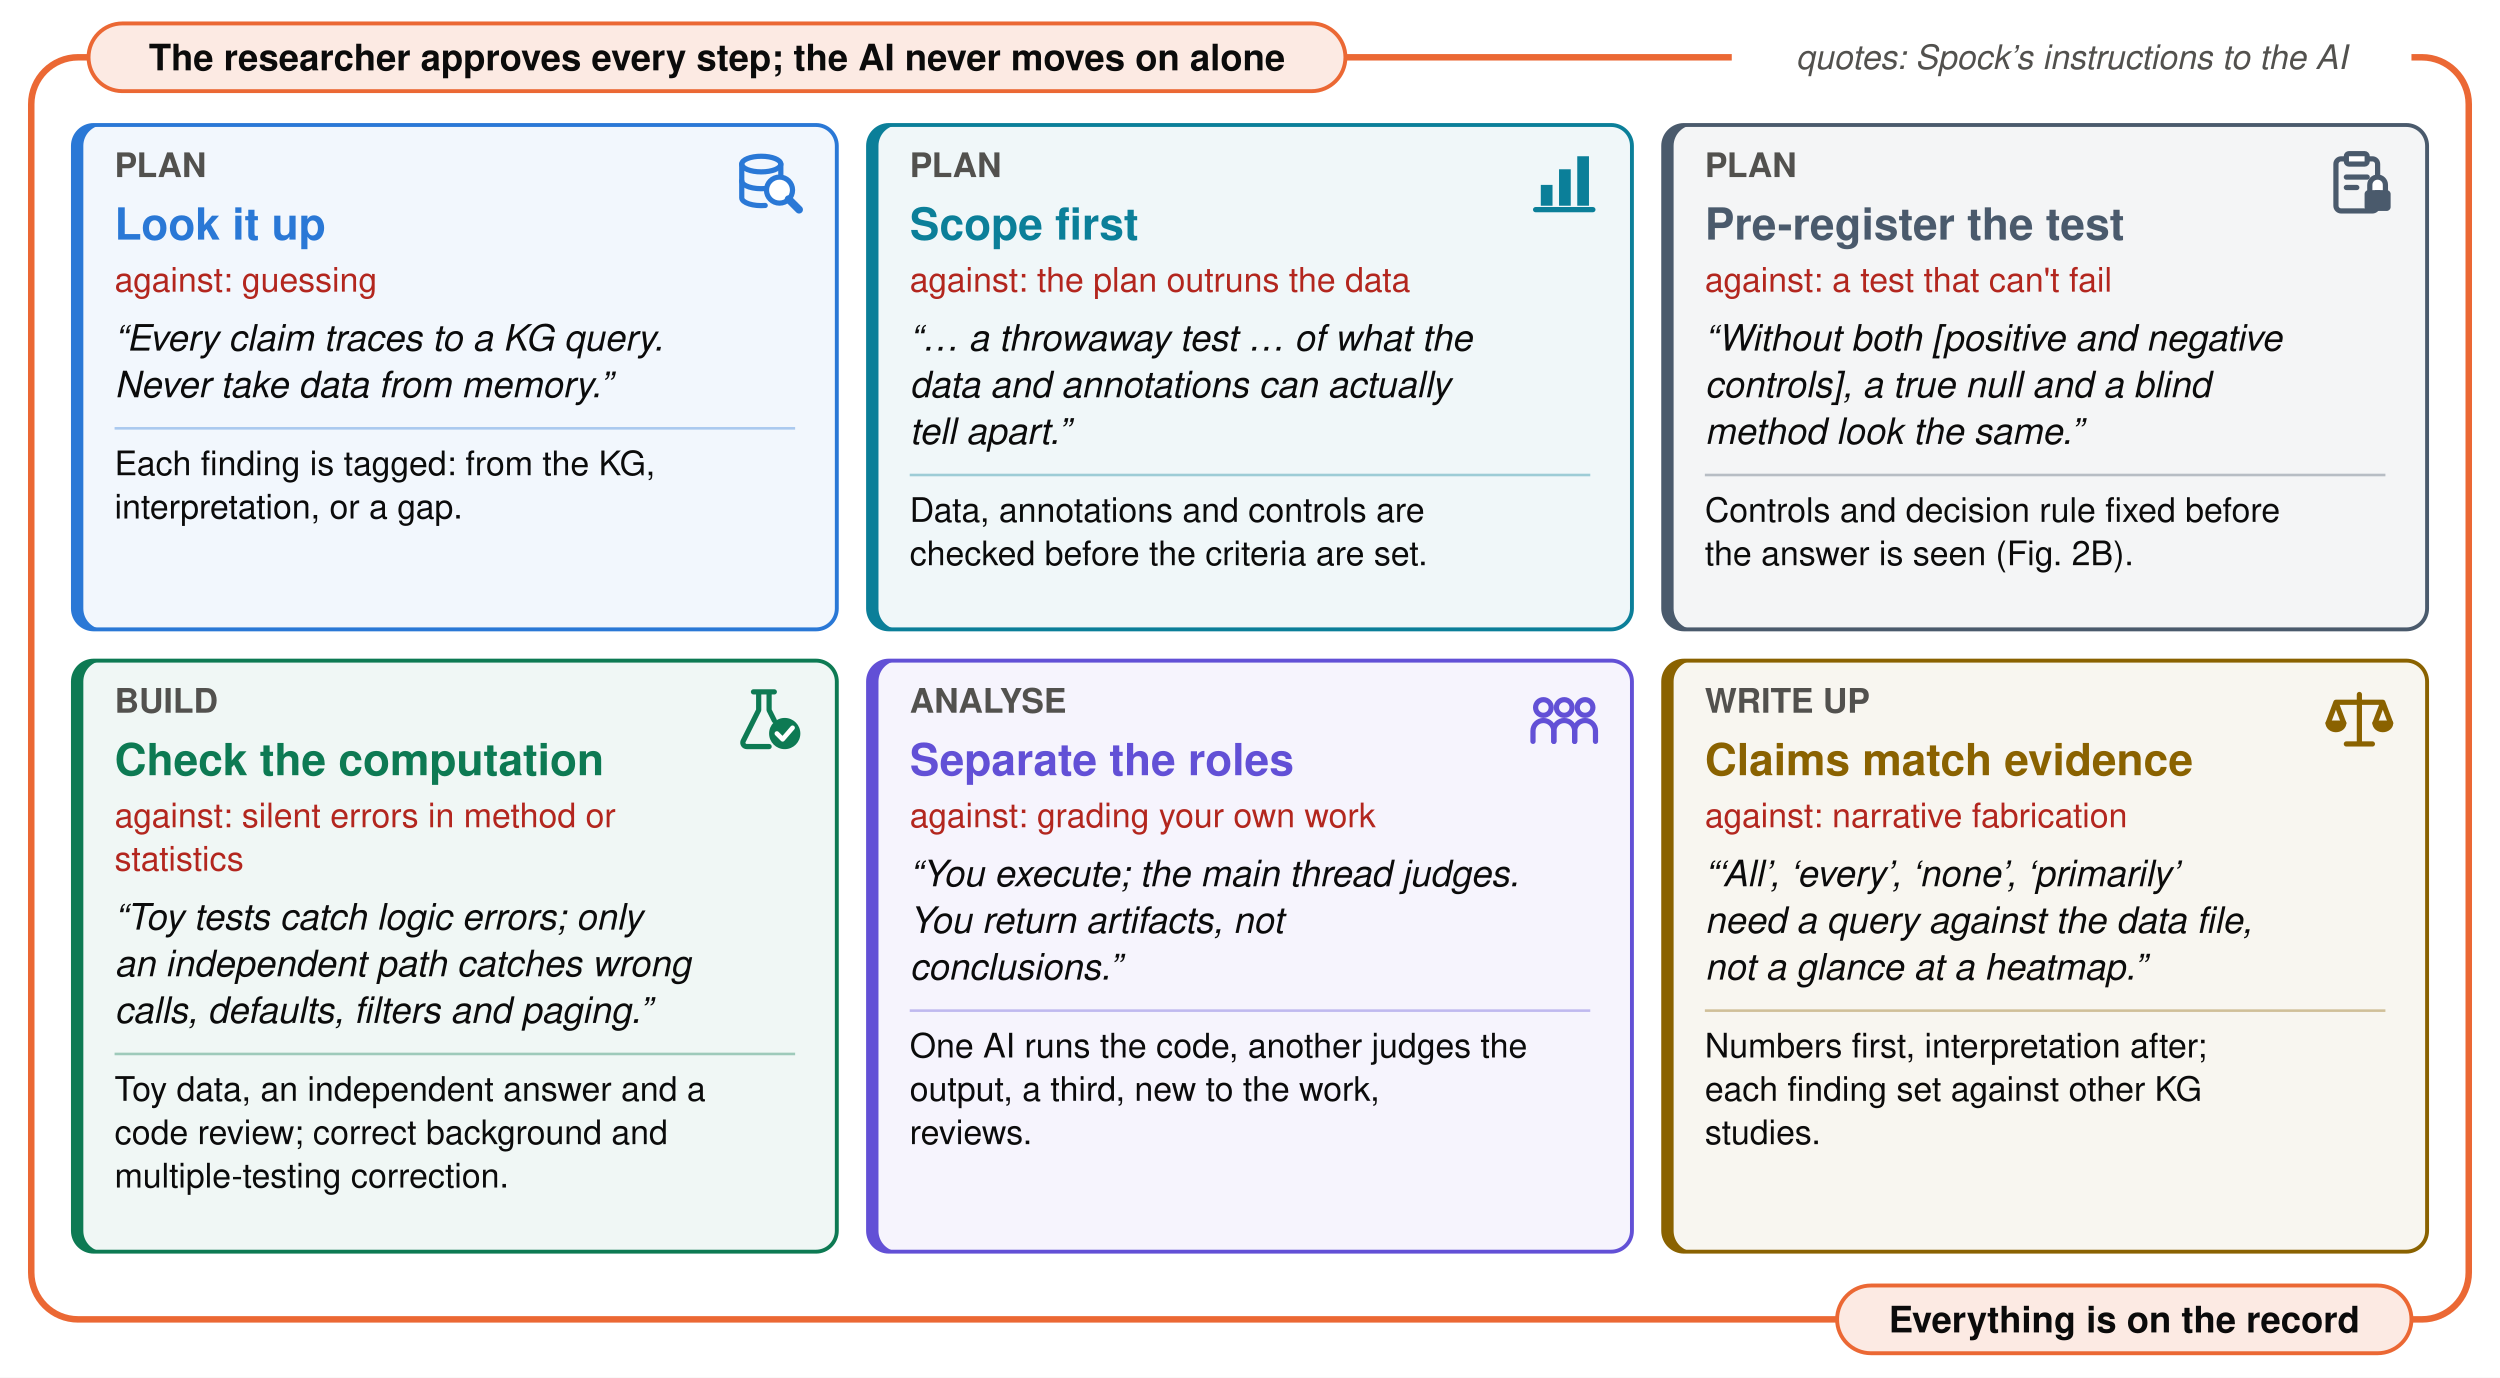
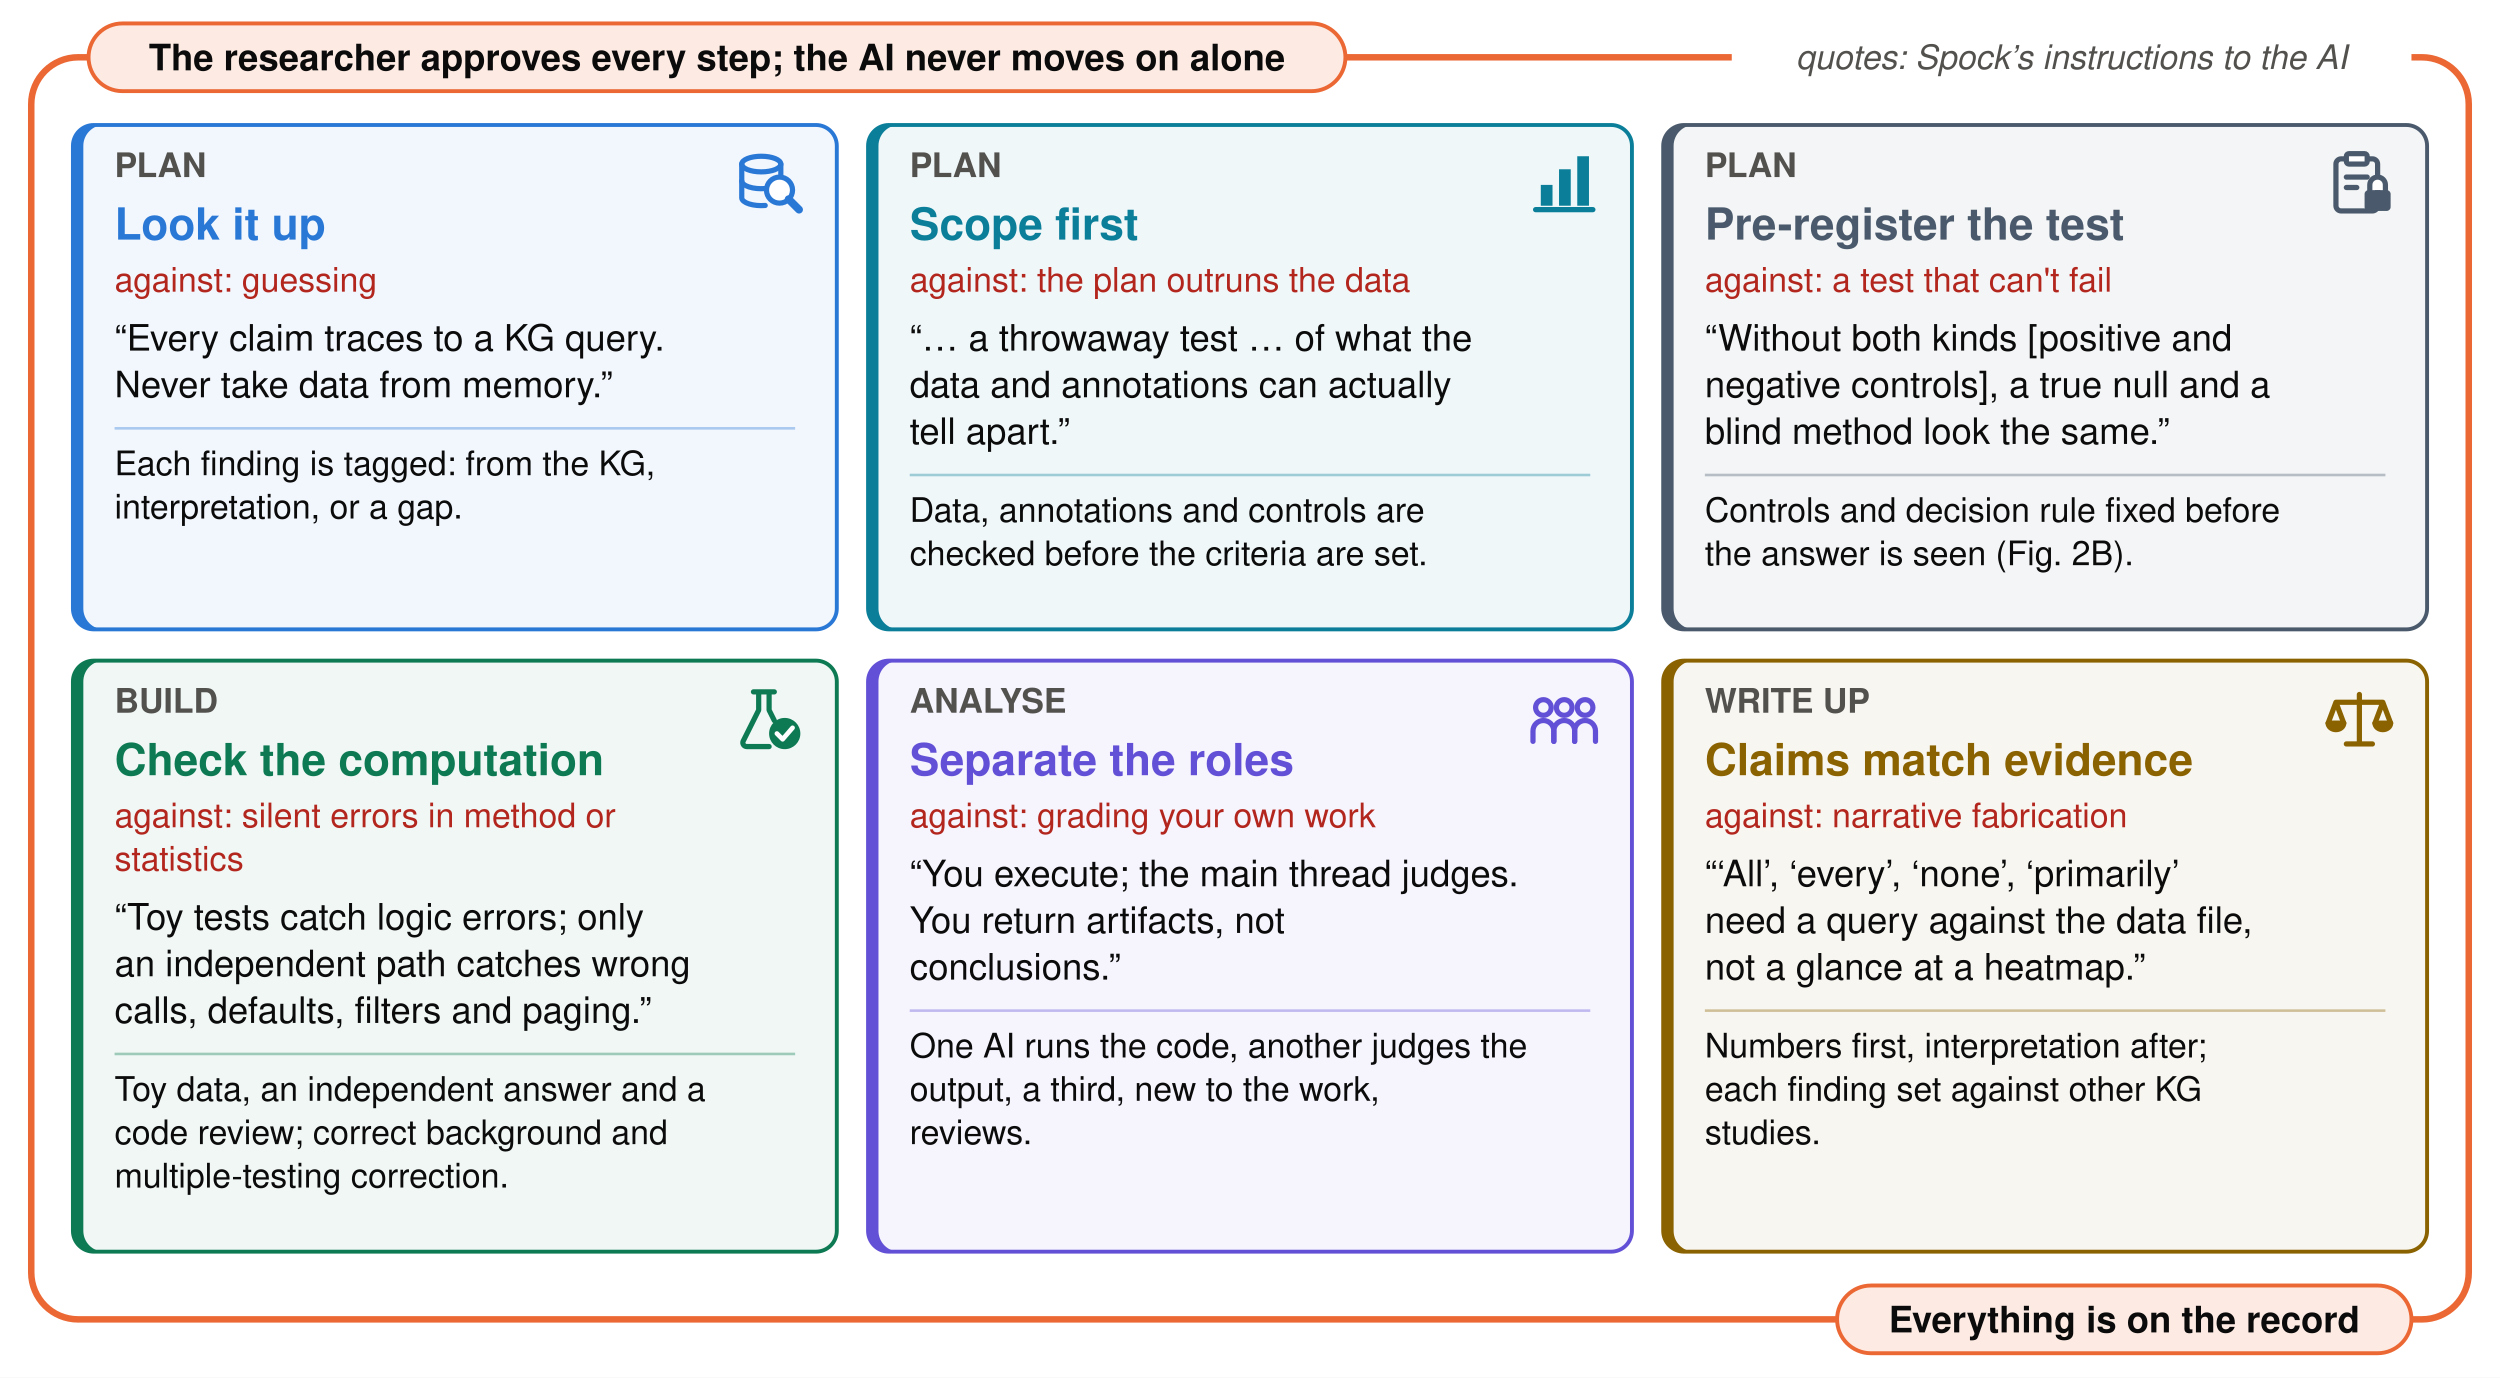
<svg xmlns="http://www.w3.org/2000/svg" width="960" height="529" viewBox="0 0 960 529" font-family="Helvetica, Arial, 'Segoe UI', sans-serif">
  <defs>
+     <marker id="me34948" viewBox="0 0 10 10" refX="9" refY="5" markerWidth="6" markerHeight="6" orient="auto-start-reverse">
+       <path d="M0,0 L10,5 L0,10 z" fill="#e34948" />
+     </marker>
+     <marker id="mb0397a" viewBox="0 0 10 10" refX="9" refY="5" markerWidth="6" markerHeight="6" orient="auto-start-reverse">
+       <path d="M0,0 L10,5 L0,10 z" fill="#b0397a" />
+     </marker>
    <marker id="m8a6200" viewBox="0 0 10 10" refX="9" refY="5" markerWidth="6" markerHeight="6" orient="auto-start-reverse">
      <path d="M0,0 L10,5 L0,10 z" fill="#8a6200" />
    </marker>
+     <marker id="m6250d6" viewBox="0 0 10 10" refX="9" refY="5" markerWidth="6" markerHeight="6" orient="auto-start-reverse">
+       <path d="M0,0 L10,5 L0,10 z" fill="#6250d6" />
+     </marker>
    <marker id="m4a5a6c" viewBox="0 0 10 10" refX="9" refY="5" markerWidth="6" markerHeight="6" orient="auto-start-reverse">
      <path d="M0,0 L10,5 L0,10 z" fill="#4a5a6c" />
+     </marker>
+     <marker id="m0b7f99" viewBox="0 0 10 10" refX="9" refY="5" markerWidth="6" markerHeight="6" orient="auto-start-reverse">
+       <path d="M0,0 L10,5 L0,10 z" fill="#0b7f99" />
+     </marker>
+     <marker id="m52514e" viewBox="0 0 10 10" refX="9" refY="5" markerWidth="6" markerHeight="6" orient="auto-start-reverse">
+       <path d="M0,0 L10,5 L0,10 z" fill="#52514e" />
+     </marker>
+     <marker id="m0b0b0b" viewBox="0 0 10 10" refX="9" refY="5" markerWidth="6" markerHeight="6" orient="auto-start-reverse">
+       <path d="M0,0 L10,5 L0,10 z" fill="#0b0b0b" />
    </marker>
    <marker id="m1baf7a" viewBox="0 0 10 10" refX="9" refY="5" markerWidth="6" markerHeight="6" orient="auto-start-reverse">
      <path d="M0,0 L10,5 L0,10 z" fill="#1baf7a" />
    </marker>
    <marker id="meb6834" viewBox="0 0 10 10" refX="9" refY="5" markerWidth="6" markerHeight="6" orient="auto-start-reverse">
      <path d="M0,0 L10,5 L0,10 z" fill="#eb6834" />
    </marker>
-     <marker id="m0b7f99" viewBox="0 0 10 10" refX="9" refY="5" markerWidth="6" markerHeight="6" orient="auto-start-reverse">
-       <path d="M0,0 L10,5 L0,10 z" fill="#0b7f99" />
-     </marker>
-     <marker id="m0b0b0b" viewBox="0 0 10 10" refX="9" refY="5" markerWidth="6" markerHeight="6" orient="auto-start-reverse">
-       <path d="M0,0 L10,5 L0,10 z" fill="#0b0b0b" />
-     </marker>
-     <marker id="m52514e" viewBox="0 0 10 10" refX="9" refY="5" markerWidth="6" markerHeight="6" orient="auto-start-reverse">
-       <path d="M0,0 L10,5 L0,10 z" fill="#52514e" />
-     </marker>
-     <marker id="me34948" viewBox="0 0 10 10" refX="9" refY="5" markerWidth="6" markerHeight="6" orient="auto-start-reverse">
-       <path d="M0,0 L10,5 L0,10 z" fill="#e34948" />
-     </marker>
-     <marker id="mb0397a" viewBox="0 0 10 10" refX="9" refY="5" markerWidth="6" markerHeight="6" orient="auto-start-reverse">
-       <path d="M0,0 L10,5 L0,10 z" fill="#b0397a" />
+     <marker id="m0d7a53" viewBox="0 0 10 10" refX="9" refY="5" markerWidth="6" markerHeight="6" orient="auto-start-reverse">
+       <path d="M0,0 L10,5 L0,10 z" fill="#0d7a53" />
    </marker>
    <marker id="m2a78d6" viewBox="0 0 10 10" refX="9" refY="5" markerWidth="6" markerHeight="6" orient="auto-start-reverse">
      <path d="M0,0 L10,5 L0,10 z" fill="#2a78d6" />
-     </marker>
-     <marker id="m0d7a53" viewBox="0 0 10 10" refX="9" refY="5" markerWidth="6" markerHeight="6" orient="auto-start-reverse">
-       <path d="M0,0 L10,5 L0,10 z" fill="#0d7a53" />
-     </marker>
-     <marker id="m6250d6" viewBox="0 0 10 10" refX="9" refY="5" markerWidth="6" markerHeight="6" orient="auto-start-reverse">
-       <path d="M0,0 L10,5 L0,10 z" fill="#6250d6" />
    </marker>
  </defs>
  <rect width="100%" height="100%" fill="#ffffff" />
  <rect x="12" y="22" width="936" height="484.64" rx="18" fill="#ffffff" stroke="#eb6834" stroke-width="2.5" />
  <rect x="34" y="9" width="482.64" height="26" rx="13" fill="#fceae3" stroke="#eb6834" stroke-width="1.5" />
  <text x="275.32" y="27" font-size="14" font-weight="bold" font-style="normal" fill="#0b0b0b" text-anchor="middle">The researcher approves every step; the AI never moves on alone</text>
  <rect x="705.44" y="493.64" width="220.56" height="26" rx="13" fill="#fceae3" stroke="#eb6834" stroke-width="1.5" />
  <text x="815.72" y="511.64" font-size="14" font-weight="bold" font-style="normal" fill="#0b0b0b" text-anchor="middle">Everything is on the record</text>
  <rect x="665.0" y="13" width="261.0" height="18" rx="0" fill="#ffffff" stroke="none" stroke-width="1.5" />
  <text x="795.5" y="26.5" font-size="13" font-weight="normal" font-style="italic" fill="#52514e" text-anchor="middle">quotes: Spock’s instructions to the AI</text>
  <rect x="28.0" y="48" width="293.333" height="193.68" rx="8" fill="#2a78d6" stroke="none" stroke-width="1.5" />
  <rect x="32.0" y="48" width="289.333" height="193.68" rx="8" fill="#f2f7fd" stroke="none" stroke-width="1.5" />
  <rect x="28.0" y="48" width="293.333" height="193.68" rx="8" fill="none" stroke="#2a78d6" stroke-width="1.5" />
  <text x="44.0" y="68" font-size="13" font-weight="bold" font-style="normal" fill="#52514e" text-anchor="start">PLAN</text>
  <g fill="none" stroke="#2a78d6" stroke-width="2" stroke-linecap="round" stroke-linejoin="round">
    <ellipse cx="292.333" cy="63" rx="7.5" ry="3" />
    <path d="M284.833,63 V76 a7.5,3 0 0 0 9,2.9" />
    <path d="M299.833,63 V67" />
    <path d="M284.833,69.5 a7.5,3 0 0 0 9,2.9" />
  </g>
  <circle cx="299.333" cy="73" r="5" fill="#fff" stroke="#2a78d6" stroke-width="2" />
  <path d="M302.833,76.5 L306.833,80.5" fill="none" stroke="#2a78d6" stroke-width="3" stroke-linecap="round" />
  <text x="44.0" y="92" font-size="17" font-weight="bold" font-style="normal" fill="#2a78d6" text-anchor="start">Look it up</text>
  <text x="44.0" y="112" font-size="13" font-weight="normal" font-style="normal" fill="#b3261e" text-anchor="start">against: guessing</text>
-   <text x="44.0" y="134.64" font-size="14" font-weight="normal" font-style="italic" fill="#0b0b0b" text-anchor="start">“Every claim traces to a KG query.</text>
-   <text x="44.0" y="152.56" font-size="14" font-weight="normal" font-style="italic" fill="#0b0b0b" text-anchor="start">Never take data from memory.”</text>
+   <text x="44.0" y="134.64" font-size="14" font-weight="normal" font-style="normal" fill="#0b0b0b" text-anchor="start">“Every claim traces to a KG query.</text>
+   <text x="44.0" y="152.56" font-size="14" font-weight="normal" font-style="normal" fill="#0b0b0b" text-anchor="start">Never take data from memory.”</text>
  <path d="M44.0,164.48 H305.333" stroke="#aac9ef" stroke-width="1" />
  <text x="44.0" y="182.48" font-size="13" font-weight="normal" font-style="normal" fill="#0b0b0b" text-anchor="start">Each finding is tagged: from the KG,</text>
  <text x="44.0" y="199.12" font-size="13" font-weight="normal" font-style="normal" fill="#0b0b0b" text-anchor="start">interpretation, or a gap.</text>
  <rect x="333.333" y="48" width="293.333" height="193.68" rx="8" fill="#0b7f99" stroke="none" stroke-width="1.5" />
  <rect x="337.333" y="48" width="289.333" height="193.68" rx="8" fill="#f0f7f9" stroke="none" stroke-width="1.5" />
  <rect x="333.333" y="48" width="293.333" height="193.68" rx="8" fill="none" stroke="#0b7f99" stroke-width="1.5" />
  <text x="349.333" y="68" font-size="13" font-weight="bold" font-style="normal" fill="#52514e" text-anchor="start">PLAN</text>
  <g fill="#0b7f99">
    <rect x="591.667" y="71" width="4.5" height="8" />
    <rect x="598.667" y="65" width="4.5" height="14" />
    <rect x="605.667" y="60" width="4.5" height="19" />
  </g>
  <path d="M589.667,80.5 H611.667" fill="none" stroke="#0b7f99" stroke-width="2" stroke-linecap="round" stroke-linejoin="round" />
  <text x="349.333" y="92" font-size="17" font-weight="bold" font-style="normal" fill="#0b7f99" text-anchor="start">Scope first</text>
  <text x="349.333" y="112" font-size="13" font-weight="normal" font-style="normal" fill="#b3261e" text-anchor="start">against: the plan outruns the data</text>
-   <text x="349.333" y="134.64" font-size="14" font-weight="normal" font-style="italic" fill="#0b0b0b" text-anchor="start">“… a throwaway test … of what the</text>
-   <text x="349.333" y="152.56" font-size="14" font-weight="normal" font-style="italic" fill="#0b0b0b" text-anchor="start">data and annotations can actually</text>
-   <text x="349.333" y="170.48" font-size="14" font-weight="normal" font-style="italic" fill="#0b0b0b" text-anchor="start">tell apart.”</text>
+   <text x="349.333" y="134.64" font-size="14" font-weight="normal" font-style="normal" fill="#0b0b0b" text-anchor="start">“… a throwaway test … of what the</text>
+   <text x="349.333" y="152.56" font-size="14" font-weight="normal" font-style="normal" fill="#0b0b0b" text-anchor="start">data and annotations can actually</text>
+   <text x="349.333" y="170.48" font-size="14" font-weight="normal" font-style="normal" fill="#0b0b0b" text-anchor="start">tell apart.”</text>
  <path d="M349.333,182.4 H610.667" stroke="#9dccd6" stroke-width="1" />
  <text x="349.333" y="200.4" font-size="13" font-weight="normal" font-style="normal" fill="#0b0b0b" text-anchor="start">Data, annotations and controls are</text>
  <text x="349.333" y="217.04" font-size="13" font-weight="normal" font-style="normal" fill="#0b0b0b" text-anchor="start">checked before the criteria are set.</text>
  <rect x="638.667" y="48" width="293.333" height="193.68" rx="8" fill="#4a5a6c" stroke="none" stroke-width="1.5" />
  <rect x="642.667" y="48" width="289.333" height="193.68" rx="8" fill="#f4f5f6" stroke="none" stroke-width="1.5" />
  <rect x="638.667" y="48" width="293.333" height="193.68" rx="8" fill="none" stroke="#4a5a6c" stroke-width="1.5" />
  <text x="654.667" y="68" font-size="13" font-weight="bold" font-style="normal" fill="#52514e" text-anchor="start">PLAN</text>
  <g fill="none" stroke="#4a5a6c" stroke-width="2" stroke-linecap="round" stroke-linejoin="round">
    <rect x="897.0" y="61" width="16" height="20" rx="2" />
    <rect x="901.0" y="59" width="8" height="4" rx="1" fill="#fff" />
    <path d="M901.0,68 H909.0 M901.0,72 H905.0" />
    <path d="M910.0,73 V71 a3,3 0 0 1 6,0 V73" fill="#fff" />
  </g>
  <rect x="908.0" y="73" width="10" height="8" rx="1.5" fill="#4a5a6c" />
  <text x="654.667" y="92" font-size="17" font-weight="bold" font-style="normal" fill="#4a5a6c" text-anchor="start">Pre-register the test</text>
  <text x="654.667" y="112" font-size="13" font-weight="normal" font-style="normal" fill="#b3261e" text-anchor="start">against: a test that can't fail</text>
-   <text x="654.667" y="134.64" font-size="14" font-weight="normal" font-style="italic" fill="#0b0b0b" text-anchor="start">“Without both [positive and negative</text>
-   <text x="654.667" y="152.56" font-size="14" font-weight="normal" font-style="italic" fill="#0b0b0b" text-anchor="start">controls], a true null and a blind</text>
-   <text x="654.667" y="170.48" font-size="14" font-weight="normal" font-style="italic" fill="#0b0b0b" text-anchor="start">method look the same.”</text>
+   <text x="654.667" y="134.64" font-size="14" font-weight="normal" font-style="normal" fill="#0b0b0b" text-anchor="start">“Without both kinds [positive and</text>
+   <text x="654.667" y="152.56" font-size="14" font-weight="normal" font-style="normal" fill="#0b0b0b" text-anchor="start">negative controls], a true null and a</text>
+   <text x="654.667" y="170.48" font-size="14" font-weight="normal" font-style="normal" fill="#0b0b0b" text-anchor="start">blind method look the same.”</text>
  <path d="M654.667,182.4 H916.0" stroke="#b7bdc4" stroke-width="1" />
  <text x="654.667" y="200.4" font-size="13" font-weight="normal" font-style="normal" fill="#0b0b0b" text-anchor="start">Controls and decision rule fixed before</text>
  <text x="654.667" y="217.04" font-size="13" font-weight="normal" font-style="normal" fill="#0b0b0b" text-anchor="start">the answer is seen (Fig. 2B).</text>
  <rect x="28.0" y="253.68" width="293.333" height="226.96" rx="8" fill="#0d7a53" stroke="none" stroke-width="1.5" />
  <rect x="32.0" y="253.68" width="289.333" height="226.96" rx="8" fill="#f0f7f5" stroke="none" stroke-width="1.5" />
  <rect x="28.0" y="253.68" width="293.333" height="226.96" rx="8" fill="none" stroke="#0d7a53" stroke-width="1.5" />
  <text x="44.0" y="273.68" font-size="13" font-weight="bold" font-style="normal" fill="#52514e" text-anchor="start">BUILD</text>
  <g fill="none" stroke="#0d7a53" stroke-width="2" stroke-linecap="round" stroke-linejoin="round">
    <path d="M289.333,265.68 H297.333 M291.333,265.68 V272.68 L285.333,284.68 a1.5,1.5 0 0 0 1.4,2 H295.333 M295.333,265.68 V272.68 L297.333,276.68" />
  </g>
  <circle cx="301.333" cy="281.68" r="6" fill="#0d7a53" />
  <path d="M298.333,281.68 L300.533,283.88 L304.333,279.48" fill="none" stroke="#fff" stroke-width="1.8" stroke-linecap="round" stroke-linejoin="round" />
  <text x="44.0" y="297.68" font-size="17" font-weight="bold" font-style="normal" fill="#0d7a53" text-anchor="start">Check the computation</text>
  <text x="44.0" y="317.68" font-size="13" font-weight="normal" font-style="normal" fill="#b3261e" text-anchor="start">against: silent errors in method or</text>
  <text x="44.0" y="334.32" font-size="13" font-weight="normal" font-style="normal" fill="#b3261e" text-anchor="start">statistics</text>
-   <text x="44.0" y="356.96" font-size="14" font-weight="normal" font-style="italic" fill="#0b0b0b" text-anchor="start">“Toy tests catch logic errors; only</text>
-   <text x="44.0" y="374.88" font-size="14" font-weight="normal" font-style="italic" fill="#0b0b0b" text-anchor="start">an independent path catches wrong</text>
-   <text x="44.0" y="392.8" font-size="14" font-weight="normal" font-style="italic" fill="#0b0b0b" text-anchor="start">calls, defaults, filters and paging.”</text>
+   <text x="44.0" y="356.96" font-size="14" font-weight="normal" font-style="normal" fill="#0b0b0b" text-anchor="start">“Toy tests catch logic errors; only</text>
+   <text x="44.0" y="374.88" font-size="14" font-weight="normal" font-style="normal" fill="#0b0b0b" text-anchor="start">an independent path catches wrong</text>
+   <text x="44.0" y="392.8" font-size="14" font-weight="normal" font-style="normal" fill="#0b0b0b" text-anchor="start">calls, defaults, filters and paging.”</text>
  <path d="M44.0,404.72 H305.333" stroke="#9ecaba" stroke-width="1" />
  <text x="44.0" y="422.72" font-size="13" font-weight="normal" font-style="normal" fill="#0b0b0b" text-anchor="start">Toy data, an independent answer and a</text>
  <text x="44.0" y="439.36" font-size="13" font-weight="normal" font-style="normal" fill="#0b0b0b" text-anchor="start">code review; correct background and</text>
  <text x="44.0" y="456.0" font-size="13" font-weight="normal" font-style="normal" fill="#0b0b0b" text-anchor="start">multiple-testing correction.</text>
  <rect x="333.333" y="253.68" width="293.333" height="226.96" rx="8" fill="#6250d6" stroke="none" stroke-width="1.5" />
  <rect x="337.333" y="253.68" width="289.333" height="226.96" rx="8" fill="#f6f4fd" stroke="none" stroke-width="1.5" />
  <rect x="333.333" y="253.68" width="293.333" height="226.96" rx="8" fill="none" stroke="#6250d6" stroke-width="1.5" />
  <text x="349.333" y="273.68" font-size="13" font-weight="bold" font-style="normal" fill="#52514e" text-anchor="start">ANALYSE</text>
  <g fill="none" stroke="#6250d6" stroke-width="2" stroke-linecap="round" stroke-linejoin="round">
    <circle cx="592.667" cy="271.68" r="3" />
    <path d="M588.667,284.68 V280.68 a4,4 0 0 1 8,0 V284.68" />
  </g>
  <g fill="none" stroke="#6250d6" stroke-width="2" stroke-linecap="round" stroke-linejoin="round">
    <circle cx="600.667" cy="271.68" r="3" />
    <path d="M596.667,284.68 V280.68 a4,4 0 0 1 8,0 V284.68" />
  </g>
  <g fill="none" stroke="#6250d6" stroke-width="2" stroke-linecap="round" stroke-linejoin="round">
    <circle cx="608.667" cy="271.68" r="3" />
    <path d="M604.667,284.68 V280.68 a4,4 0 0 1 8,0 V284.68" />
  </g>
  <text x="349.333" y="297.68" font-size="17" font-weight="bold" font-style="normal" fill="#6250d6" text-anchor="start">Separate the roles</text>
  <text x="349.333" y="317.68" font-size="13" font-weight="normal" font-style="normal" fill="#b3261e" text-anchor="start">against: grading your own work</text>
-   <text x="349.333" y="340.32" font-size="14" font-weight="normal" font-style="italic" fill="#0b0b0b" text-anchor="start">“You execute; the main thread judges.</text>
-   <text x="349.333" y="358.24" font-size="14" font-weight="normal" font-style="italic" fill="#0b0b0b" text-anchor="start">You return artifacts, not</text>
-   <text x="349.333" y="376.16" font-size="14" font-weight="normal" font-style="italic" fill="#0b0b0b" text-anchor="start">conclusions.”</text>
+   <text x="349.333" y="340.32" font-size="14" font-weight="normal" font-style="normal" fill="#0b0b0b" text-anchor="start">“You execute; the main thread judges.</text>
+   <text x="349.333" y="358.24" font-size="14" font-weight="normal" font-style="normal" fill="#0b0b0b" text-anchor="start">You return artifacts, not</text>
+   <text x="349.333" y="376.16" font-size="14" font-weight="normal" font-style="normal" fill="#0b0b0b" text-anchor="start">conclusions.”</text>
  <path d="M349.333,388.08 H610.667" stroke="#c0b9ef" stroke-width="1" />
  <text x="349.333" y="406.08" font-size="13" font-weight="normal" font-style="normal" fill="#0b0b0b" text-anchor="start">One AI runs the code, another judges the</text>
  <text x="349.333" y="422.72" font-size="13" font-weight="normal" font-style="normal" fill="#0b0b0b" text-anchor="start">output, a third, new to the work,</text>
  <text x="349.333" y="439.36" font-size="13" font-weight="normal" font-style="normal" fill="#0b0b0b" text-anchor="start">reviews.</text>
  <rect x="638.667" y="253.68" width="293.333" height="226.96" rx="8" fill="#8a6200" stroke="none" stroke-width="1.5" />
  <rect x="642.667" y="253.68" width="289.333" height="226.96" rx="8" fill="#f8f6f0" stroke="none" stroke-width="1.5" />
  <rect x="638.667" y="253.68" width="293.333" height="226.96" rx="8" fill="none" stroke="#8a6200" stroke-width="1.5" />
  <text x="654.667" y="273.68" font-size="13" font-weight="bold" font-style="normal" fill="#52514e" text-anchor="start">WRITE UP</text>
  <g fill="none" stroke="#8a6200" stroke-width="2" stroke-linecap="round" stroke-linejoin="round">
    <path d="M906.0,266.68 V285.68 M901.0,285.68 H911.0 M897.0,269.68 H915.0 M897.0,269.68 L894.0,277.68 M897.0,269.68 L900.0,277.68 M915.0,269.68 L912.0,277.68 M915.0,269.68 L918.0,277.68" />
    <path d="M894.0,277.68 a3,2.5 0 0 0 6,0 Z M912.0,277.68 a3,2.5 0 0 0 6,0 Z" fill="#8a6200" />
  </g>
  <text x="654.667" y="297.68" font-size="17" font-weight="bold" font-style="normal" fill="#8a6200" text-anchor="start">Claims match evidence</text>
  <text x="654.667" y="317.68" font-size="13" font-weight="normal" font-style="normal" fill="#b3261e" text-anchor="start">against: narrative fabrication</text>
-   <text x="654.667" y="340.32" font-size="14" font-weight="normal" font-style="italic" fill="#0b0b0b" text-anchor="start">“‘All’, ‘every’, ‘none’, ‘primarily’</text>
-   <text x="654.667" y="358.24" font-size="14" font-weight="normal" font-style="italic" fill="#0b0b0b" text-anchor="start">need a query against the data file,</text>
-   <text x="654.667" y="376.16" font-size="14" font-weight="normal" font-style="italic" fill="#0b0b0b" text-anchor="start">not a glance at a heatmap.”</text>
+   <text x="654.667" y="340.32" font-size="14" font-weight="normal" font-style="normal" fill="#0b0b0b" text-anchor="start">“‘All’, ‘every’, ‘none’, ‘primarily’</text>
+   <text x="654.667" y="358.24" font-size="14" font-weight="normal" font-style="normal" fill="#0b0b0b" text-anchor="start">need a query against the data file,</text>
+   <text x="654.667" y="376.16" font-size="14" font-weight="normal" font-style="normal" fill="#0b0b0b" text-anchor="start">not a glance at a heatmap.”</text>
  <path d="M654.667,388.08 H916.0" stroke="#d0c099" stroke-width="1" />
  <text x="654.667" y="406.08" font-size="13" font-weight="normal" font-style="normal" fill="#0b0b0b" text-anchor="start">Numbers first, interpretation after;</text>
  <text x="654.667" y="422.72" font-size="13" font-weight="normal" font-style="normal" fill="#0b0b0b" text-anchor="start">each finding set against other KG</text>
  <text x="654.667" y="439.36" font-size="13" font-weight="normal" font-style="normal" fill="#0b0b0b" text-anchor="start">studies.</text>
</svg>
